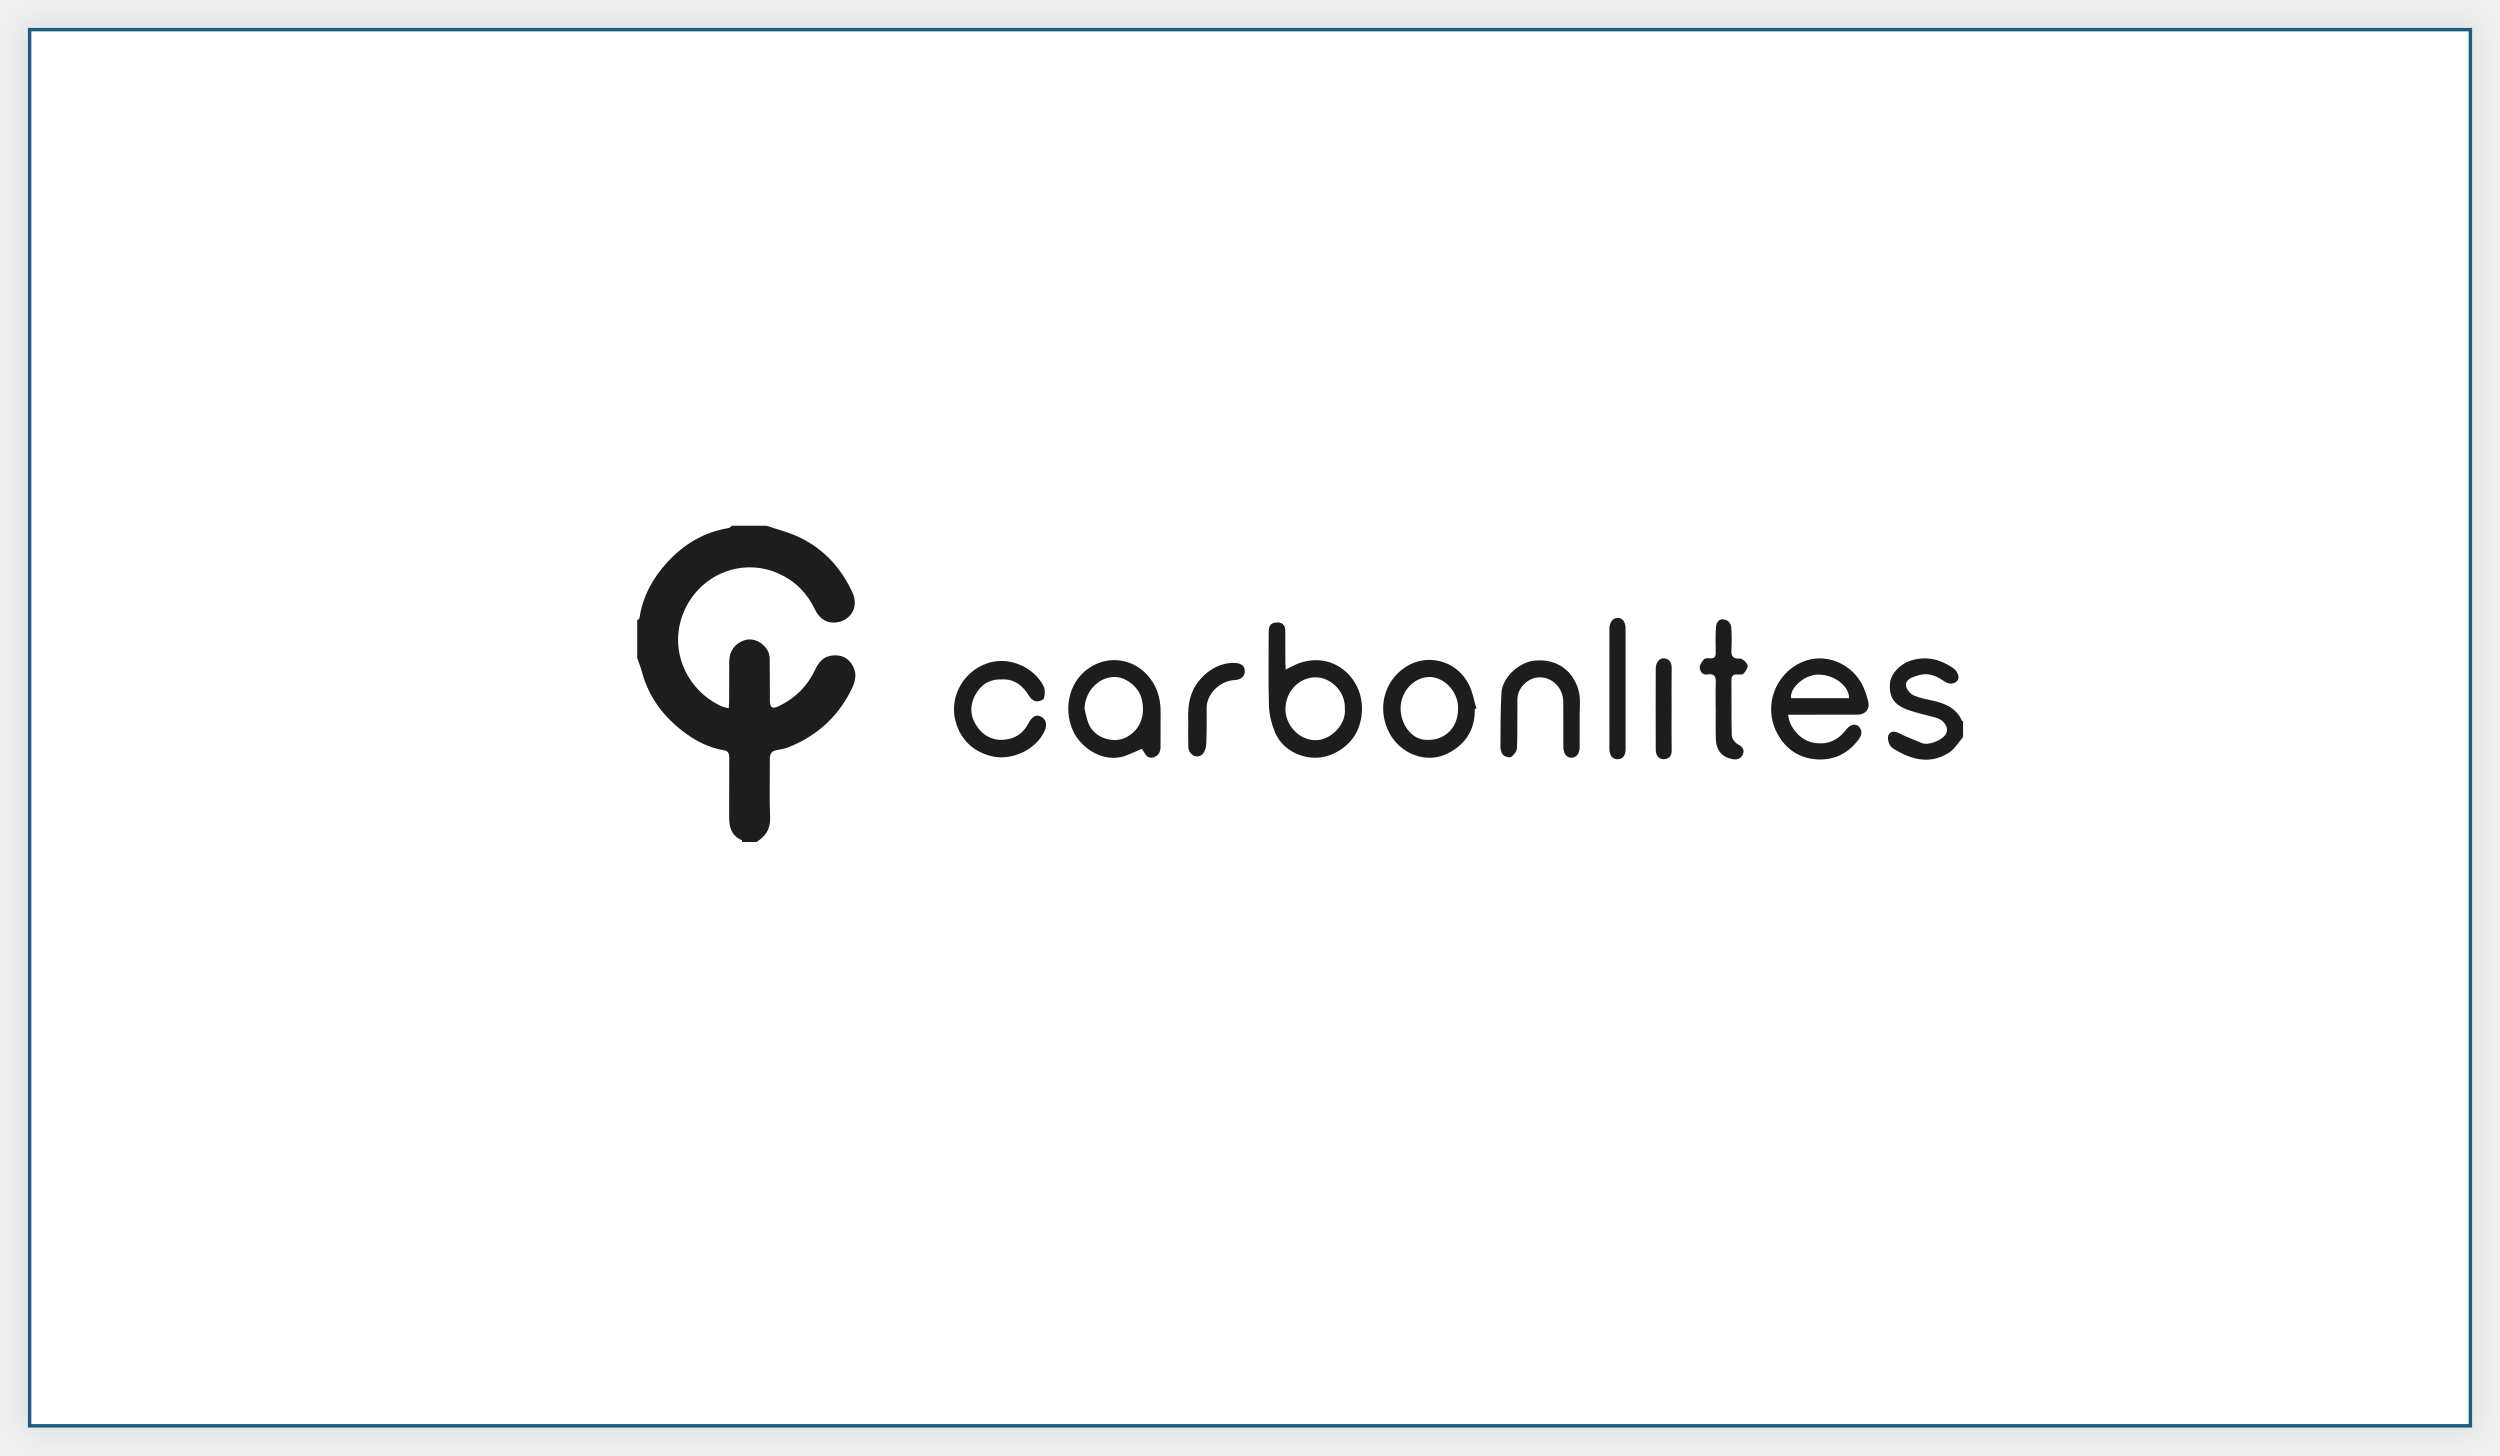
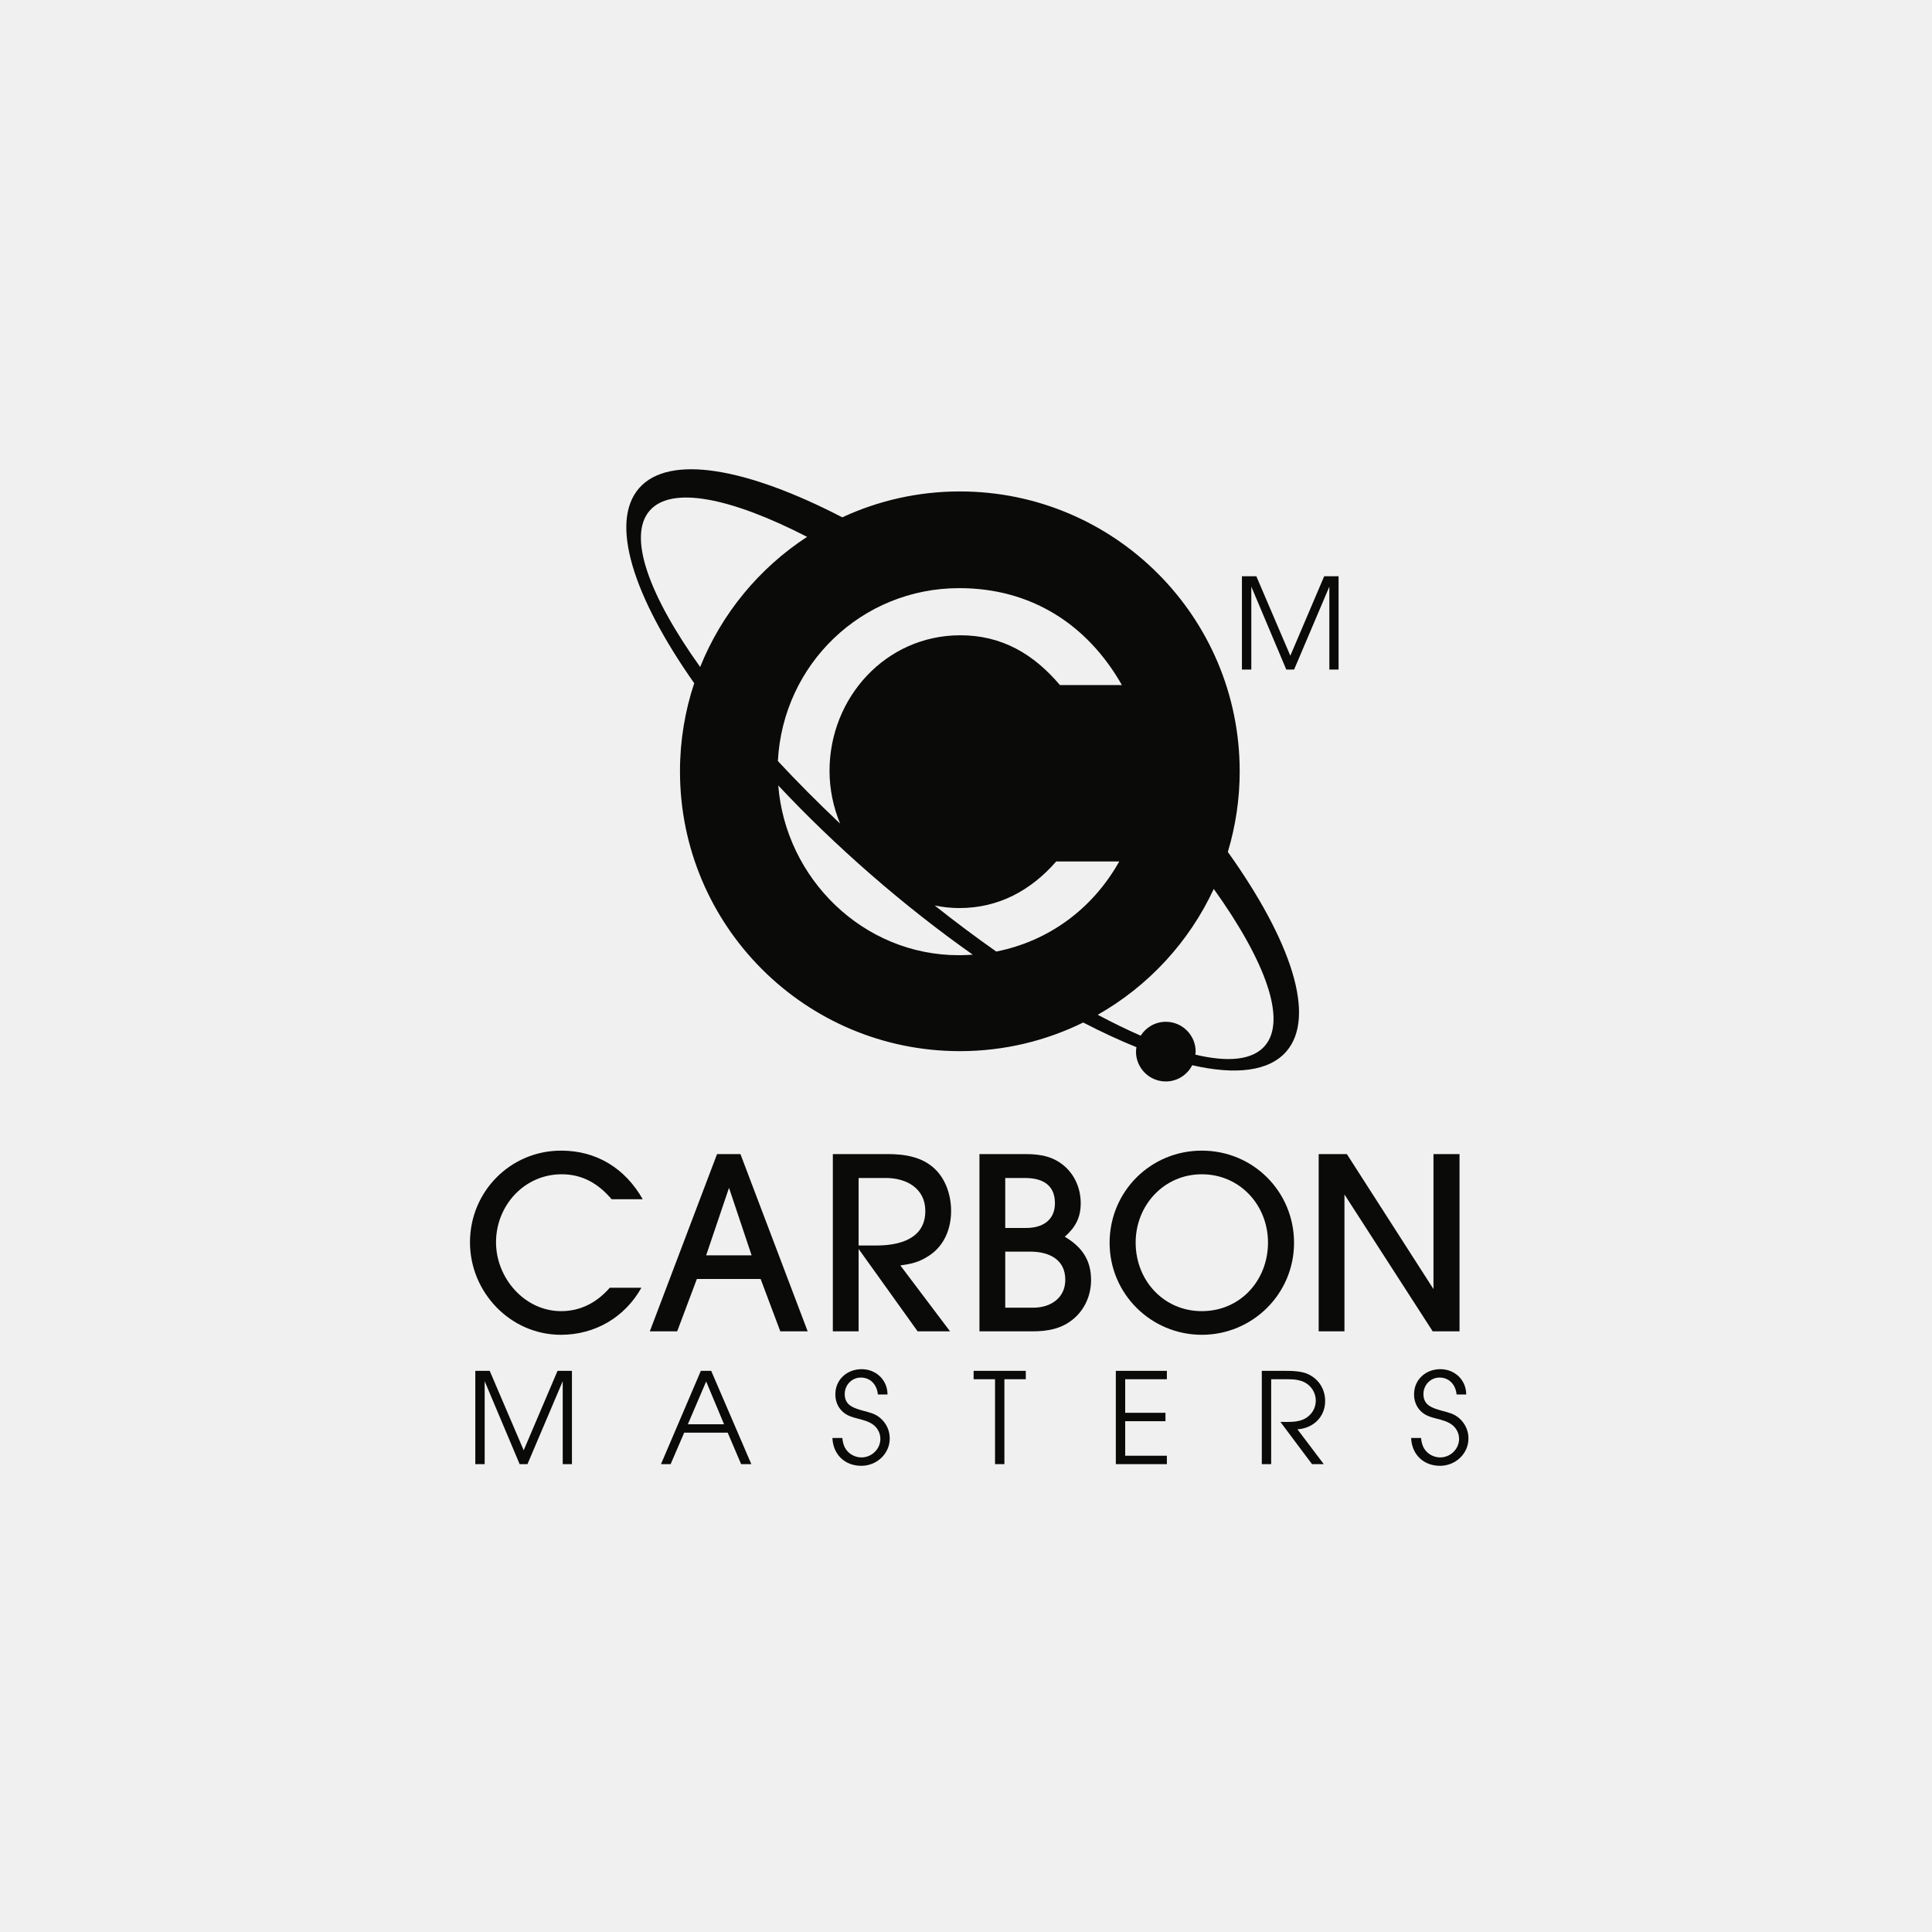
- <svg xmlns="http://www.w3.org/2000/svg" width="718" height="418" viewBox="0 0 718 418" fill="none">
-   <g filter="url(#filter0_d_423_284)">
-     <rect x="9" y="9" width="700" height="400" fill="white" />
-     <rect x="8.5" y="8.5" width="701" height="401" stroke="#004970" stroke-opacity="0.88" />
-     <path fill-rule="evenodd" clip-rule="evenodd" d="M220.22 151C221.694 151.479 223.159 151.99 224.645 152.432C234.088 155.238 240.76 161.348 244.809 170.136C246.989 174.866 243.691 178.826 239.348 178.812C236.97 178.804 235.173 177.372 234.104 175.124C231.873 170.439 228.488 166.928 223.696 164.762C213.636 160.217 202.066 164.492 197.053 174.317C191.413 185.365 196.627 197.904 207.108 202.793C207.704 203.073 208.387 203.161 209.29 203.414C209.339 202.612 209.413 201.972 209.414 201.331C209.425 197.547 209.403 193.765 209.428 189.983C209.447 186.929 211.131 184.678 213.967 183.835C216.305 183.141 218.987 184.309 220.461 186.821C220.866 187.509 221.039 188.426 221.053 189.243C221.119 193.212 221.095 197.183 221.109 201.149C221.117 203.26 221.811 203.707 223.692 202.799C228.424 200.517 231.942 197.021 234.154 192.233C235.556 189.2 237.597 187.967 240.704 188.25C242.931 188.453 245.07 190.325 245.588 193.104C245.827 194.39 245.478 195.967 244.918 197.195C241.172 205.378 235.022 211.119 226.701 214.512C225.587 214.966 224.375 215.23 223.18 215.417C221.689 215.655 221.078 216.395 221.09 217.914C221.136 223.556 220.937 229.204 221.172 234.838C221.312 238.166 219.831 240.216 217.244 241.826C215.877 241.826 214.514 241.826 213.149 241.826C213.118 241.645 213.144 241.341 213.055 241.301C210.132 240.078 209.403 237.661 209.416 234.789C209.438 229.089 209.4 223.386 209.439 217.686C209.447 216.566 209.246 215.707 208.005 215.498C203.51 214.741 199.572 212.713 196.035 209.968C190.414 205.597 186.302 200.126 184.417 193.14C184.034 191.725 183.476 190.358 183 188.97C183 185.37 183 181.771 183 178.173C183.226 177.951 183.614 177.753 183.652 177.505C184.577 171.312 187.451 166.05 191.609 161.516C196.368 156.325 202.159 152.813 209.23 151.661C209.573 151.605 209.86 151.228 210.173 151C213.518 151 216.87 151 220.22 151Z" fill="#1D1D1D" />
-     <path fill-rule="evenodd" clip-rule="evenodd" d="M563.795 211.677C562.515 213.158 561.478 215.017 559.906 216.057C555.024 219.288 550.008 218.545 545.143 215.796C544.268 215.305 543.227 214.782 542.757 213.981C542.284 213.167 542.025 211.796 542.405 211.033C542.886 210.063 544.028 209.873 545.289 210.524C547.433 211.628 549.729 212.448 551.957 213.401C553.882 214.226 557.756 212.561 558.789 210.923C559.87 209.207 558.524 206.818 556.007 206.118C553.26 205.351 550.441 204.786 547.771 203.814C544.397 202.578 542.418 200.509 542.801 196.264C543.064 193.35 545.83 190.612 548.855 189.689C553.333 188.325 557.225 189.343 560.914 191.856C562.312 192.81 562.977 194.765 562.064 195.612C560.955 196.647 559.571 196.479 558.357 195.651C556.439 194.339 554.434 193.325 552.021 193.716C551.137 193.859 550.251 194.129 549.411 194.459C548.176 194.938 547.059 195.871 547.444 197.2C547.735 198.202 548.718 199.328 549.676 199.752C551.404 200.509 553.333 200.82 555.194 201.246C558.739 202.064 561.907 203.39 563.475 207.032C563.512 207.122 563.685 207.148 563.795 207.21C563.795 208.694 563.795 210.186 563.795 211.677Z" fill="#1D1D1D" />
-     <path fill-rule="evenodd" clip-rule="evenodd" d="M369.245 192.292C370.64 191.621 371.791 190.939 373.03 190.493C383.254 186.826 391.935 195.12 391.112 204.763C390.649 210.177 387.941 214.077 382.998 216.45C376.858 219.398 368.777 216.604 366.174 210.315C365.205 207.975 364.532 205.352 364.448 202.836C364.219 195.779 364.368 188.711 364.367 181.647C364.365 180.164 364.654 178.91 366.484 178.779C368.223 178.657 369.121 179.429 369.138 181.19C369.171 184.226 369.146 187.262 369.154 190.3C369.156 190.891 369.206 191.486 369.245 192.292ZM386.24 203.673C386.508 198.482 382.087 194.484 377.764 194.528C372.986 194.574 369.289 198.633 369.17 203.473C369.055 208.025 372.925 212.575 377.823 212.582C382.305 212.591 386.64 207.962 386.24 203.673Z" fill="#1D1D1D" />
-     <path fill-rule="evenodd" clip-rule="evenodd" d="M513.549 205.262C513.851 208.848 517.002 212.548 520.635 213.269C524.83 214.103 527.882 212.635 530.345 209.398C531.314 208.124 532.938 207.698 533.849 208.637C534.887 209.715 534.754 211.045 533.93 212.19C531.048 216.188 527.082 218.305 522.176 218.109C516.802 217.893 512.762 215.167 510.309 210.415C506.351 202.752 509.863 193.605 517.343 190.228C524.241 187.114 532.138 190.677 535.108 197.205C535.685 198.466 536.1 199.807 536.486 201.141C537.176 203.548 535.872 205.251 533.362 205.257C527.472 205.273 521.583 205.264 515.695 205.264C515.021 205.262 514.35 205.262 513.549 205.262ZM531.045 200.516C531.11 196.821 526.297 193.422 521.654 193.771C517.935 194.051 513.958 197.723 514.39 200.516C519.942 200.516 525.494 200.516 531.045 200.516Z" fill="#1D1D1D" />
-     <path fill-rule="evenodd" clip-rule="evenodd" d="M327.947 215.064C326.393 215.733 324.934 216.425 323.428 216.996C317.213 219.352 310.393 215.068 308.049 209.606C305.255 203.09 307.157 194.847 313.916 191.159C319.974 187.853 327.285 189.868 331.064 195.911C332.718 198.553 333.355 201.509 333.325 204.623C333.295 207.97 333.336 211.318 333.303 214.662C333.289 216.085 332.563 217.162 331.207 217.545C329.846 217.925 329.073 216.985 328.478 215.898C328.305 215.579 328.088 215.282 327.947 215.064ZM311.495 203.664C311.849 205.007 312.097 206.387 312.578 207.683C314.104 211.793 319.605 213.754 323.483 211.742C327.953 209.425 328.932 204.705 327.862 200.628C326.993 197.321 323.673 194.783 320.844 194.477C315.766 193.93 311.447 198.648 311.495 203.664Z" fill="#1D1D1D" />
-     <path fill-rule="evenodd" clip-rule="evenodd" d="M423.553 203.646C423.682 209.269 421.138 213.45 416.328 216.116C409.745 219.763 402.274 216.411 399.164 210.766C395.366 203.866 397.364 195.753 403.596 191.616C409.716 187.557 418.224 189.48 421.862 196.605C422.942 198.719 423.329 201.182 424.032 203.492C423.875 203.541 423.712 203.592 423.553 203.646ZM418.755 203.544C418.918 199.028 415.232 194.852 411.189 194.468C406.287 194.007 401.727 198.838 402.296 204.387C402.724 208.565 405.516 212.013 408.886 212.424C414.544 213.116 418.78 209.299 418.755 203.544Z" fill="#1D1D1D" />
-     <path fill-rule="evenodd" clip-rule="evenodd" d="M287.637 195.138C284.044 195.006 281.527 196.778 279.975 199.83C278.349 203.023 278.721 206.211 280.897 209.06C283.141 211.996 286.264 213.012 289.777 212.238C292.298 211.682 294.218 210.017 295.418 207.661C296.321 205.885 297.544 205.142 298.755 205.694C300.389 206.437 300.86 207.98 300.031 209.872C297.642 215.321 290.552 218.576 284.844 217.195C279.827 215.986 276.497 212.959 274.795 208.332C272.187 201.245 276.02 192.95 283.752 190.426C290.19 188.327 297.208 191.978 299.72 197.092C300.197 198.063 300.142 199.503 299.812 200.566C299.652 201.078 298.215 201.545 297.469 201.413C296.723 201.278 295.916 200.489 295.485 199.778C293.907 197.189 291.486 194.874 287.637 195.138Z" fill="#1D1D1D" />
-     <path fill-rule="evenodd" clip-rule="evenodd" d="M453.678 207.357C453.678 209.778 453.689 212.195 453.675 214.612C453.663 216.411 452.766 217.576 451.398 217.622C449.962 217.67 448.999 216.483 448.99 214.557C448.971 210.216 449.024 205.876 448.966 201.535C448.907 197.426 445.666 194.314 441.81 194.542C438.752 194.727 435.84 197.632 435.799 200.694C435.733 205.403 435.854 210.122 435.688 214.827C435.653 215.726 434.81 216.819 434.024 217.386C433.586 217.702 432.286 217.358 431.764 216.886C431.229 216.39 430.929 215.377 430.932 214.595C430.947 209.39 430.921 204.18 431.213 198.989C431.466 194.503 436.322 190.141 440.781 189.718C447.075 189.118 451.767 192.558 453.37 198.29C454.052 200.716 453.614 203.456 453.678 206.057C453.686 206.489 453.678 206.924 453.678 207.357Z" fill="#1D1D1D" />
-     <path fill-rule="evenodd" clip-rule="evenodd" d="M492.746 203.682C492.746 201.203 492.664 198.725 492.773 196.249C492.853 194.468 492.531 193.351 490.388 193.708C488.94 193.95 488.254 192.794 488.172 191.754C488.109 190.969 488.796 190.006 489.392 189.34C489.697 188.994 490.545 189.016 491.131 189.063C492.37 189.165 492.773 188.627 492.751 187.45C492.714 185.097 492.672 182.74 492.796 180.392C492.908 178.222 494.114 177.352 495.925 178.152C496.528 178.417 497.152 179.349 497.203 180.021C497.375 182.176 497.389 184.358 497.265 186.517C497.156 188.358 497.566 189.225 499.677 189.154C500.436 189.128 501.615 190.215 501.903 191.036C502.116 191.655 501.347 192.773 500.758 193.452C500.463 193.794 499.6 193.747 499.005 193.708C497.715 193.629 497.263 194.143 497.276 195.439C497.327 200.707 497.219 205.97 497.375 211.232C497.403 212.097 498.259 213.275 499.057 213.707C500.262 214.354 501.026 215.121 500.66 216.366C500.255 217.75 499.098 218.301 497.609 218.036C494.529 217.483 492.871 215.517 492.773 212.045C492.692 209.261 492.757 206.468 492.757 203.683C492.752 203.682 492.749 203.682 492.746 203.682Z" fill="#1D1D1D" />
-     <path fill-rule="evenodd" clip-rule="evenodd" d="M462.215 197.922C462.215 192.164 462.214 186.407 462.218 180.648C462.22 178.808 463.17 177.502 464.507 177.464C465.977 177.425 466.869 178.566 466.869 180.564C466.875 192.082 466.875 203.597 466.869 215.11C466.869 217.025 466.052 218.042 464.574 218.058C463.101 218.077 462.22 216.951 462.218 215.012C462.214 209.314 462.215 203.617 462.215 197.922Z" fill="#1D1D1D" />
-     <path fill-rule="evenodd" clip-rule="evenodd" d="M341.27 207.857C341.19 205.056 341.072 201.429 342.732 198.034C344.675 194.063 349.31 190.191 354.602 190.391C356.502 190.465 357.481 191.22 357.507 192.761C357.531 194.204 356.442 195.211 354.724 195.297C350.163 195.524 346.538 199.419 346.549 203.336C346.558 206.864 346.607 210.398 346.42 213.919C346.368 214.944 345.836 216.34 345.055 216.855C343.37 217.969 341.356 216.585 341.282 214.441C341.216 212.526 341.27 210.605 341.27 207.857Z" fill="#1D1D1D" />
-     <path fill-rule="evenodd" clip-rule="evenodd" d="M480.082 203.508C480.082 207.473 480.035 211.444 480.107 215.404C480.137 217.008 479.485 217.895 477.943 218.039C476.573 218.168 475.536 217.061 475.53 215.374C475.497 207.566 475.499 199.76 475.53 191.95C475.536 190.218 476.694 188.892 477.998 189.081C479.626 189.313 480.135 190.392 480.107 191.982C480.036 195.824 480.082 199.666 480.082 203.508Z" fill="#1D1D1D" />
+ <svg xmlns="http://www.w3.org/2000/svg" width="340px" height="340px" viewBox="0 0 340 340" version="1.1">
+   <g id="Carbon-masters" stroke="none" stroke-width="1" fill="none" fill-rule="evenodd">
+     <g id="Group-2">
+       <rect id="Rectangle" x="0" y="0" width="340" height="340" />
+       <g id="Group" transform="translate(82, 82)" fill="#0A0B09">
+         <path d="M16.844,124.653 C20.492,124.653 23.298,126.29 25.636,129.049 L31.109,129.049 C28.022,123.624 23.017,120.491 16.751,120.491 C7.818,120.491 0.709,127.694 0.709,136.626 C0.709,145.419 7.818,152.901 16.704,152.901 C22.69,152.901 27.928,149.862 30.875,144.624 L25.309,144.624 C23.064,147.196 20.212,148.739 16.751,148.739 C10.297,148.739 5.292,142.893 5.292,136.626 C5.292,130.173 10.25,124.653 16.844,124.653" id="Fill-1" />
+         <path d="M42.272,138.917 L46.294,127.038 L50.269,138.917 L42.272,138.917 Z M44.189,121.099 L32.357,152.294 L37.174,152.294 L40.635,143.081 L51.859,143.081 L55.32,152.294 L60.137,152.294 L48.305,121.099 L44.189,121.099 Z" id="Fill-3" />
+         <path d="M72.236,137.186 L69.103,137.186 L69.103,125.307 L73.92,125.307 C77.521,125.307 80.841,127.131 80.841,131.108 C80.841,136.018 76.305,137.186 72.236,137.186 M85.378,131.108 C85.378,128.442 84.489,125.588 82.525,123.717 C80.28,121.567 77.194,121.098 74.2,121.098 L64.566,121.098 L64.566,152.293 L69.103,152.293 L69.103,137.795 L79.486,152.293 L85.191,152.293 L76.445,140.694 C78.456,140.415 79.719,140.133 81.449,139.01 C84.162,137.28 85.378,134.241 85.378,131.108" id="Fill-4" />
+         <path d="M99.862,148.132 L94.905,148.132 L94.905,138.263 L99.301,138.263 C102.528,138.263 105.475,139.573 105.475,143.22 C105.475,146.448 102.856,148.132 99.862,148.132 Z M94.905,125.308 L98.366,125.308 C101.358,125.308 103.651,126.431 103.651,129.751 C103.651,132.792 101.405,134.101 98.6,134.101 L94.905,134.101 L94.905,125.308 Z M105.382,135.644 C107.253,134.007 108.188,132.277 108.188,129.751 C108.188,127.366 107.3,125.075 105.569,123.437 C103.51,121.521 101.173,121.099 98.46,121.099 L90.368,121.099 L90.368,152.294 L99.674,152.294 C102.341,152.294 104.819,151.872 106.925,150.095 C108.936,148.411 110.01,145.886 110.01,143.267 C110.01,139.712 108.374,137.421 105.382,135.644 Z" id="Fill-5" />
+         <path d="M129.501,148.739 C122.767,148.739 117.856,143.313 117.856,136.673 C117.856,130.126 122.813,124.653 129.501,124.653 C136.189,124.653 141.146,130.079 141.146,136.673 C141.146,143.313 136.282,148.739 129.501,148.739 M145.73,136.719 C145.73,127.694 138.526,120.491 129.501,120.491 C120.476,120.491 113.272,127.694 113.272,136.719 C113.272,145.698 120.567,152.901 129.501,152.901 C138.435,152.901 145.73,145.698 145.73,136.719" id="Fill-6" />
+         <polygon id="Fill-7" points="174.852 152.294 174.852 121.099 170.268 121.099 170.268 144.856 155.023 121.099 150.065 121.099 150.065 152.294 154.602 152.294 154.602 128.208 170.13 152.294" />
+         <polygon id="Fill-8" points="10.162 173.227 4.181 159.247 1.646 159.247 1.646 175.663 3.295 175.663 3.295 161.069 9.448 175.663 10.827 175.663 17.029 161.069 17.029 175.663 18.653 175.663 18.653 159.247 16.118 159.247" />
+         <path d="M39.048,168.649 L42.272,161.118 L45.423,168.649 L39.048,168.649 Z M41.337,159.247 L34.322,175.663 L36.021,175.663 L38.408,170.126 L46.063,170.126 L48.425,175.663 L50.222,175.663 L43.158,159.247 L41.337,159.247 Z" id="Fill-9" />
+         <path d="M69.88,166.261 C68.231,165.793 66.656,165.327 66.656,163.333 C66.656,161.756 67.886,160.429 69.486,160.429 C71.234,160.429 72.341,161.733 72.489,163.406 L74.187,163.406 C74.187,160.846 72.169,158.952 69.634,158.952 C67.074,158.952 65.007,160.773 65.007,163.381 C65.007,164.489 65.376,165.523 66.164,166.311 C67.69,167.886 70.175,167.468 71.824,168.846 C72.514,169.436 72.932,170.298 72.932,171.208 C72.932,173.005 71.406,174.482 69.609,174.482 C68.797,174.482 67.96,174.162 67.37,173.619 C66.607,172.93 66.336,172.07 66.237,171.061 L64.49,171.061 C64.613,173.965 66.656,175.958 69.585,175.958 C72.267,175.958 74.581,173.865 74.581,171.136 C74.581,169.756 73.99,168.477 72.932,167.565 C71.997,166.752 71.037,166.581 69.88,166.261" id="Fill-10" />
+         <polygon id="Fill-11" points="89.342 160.723 93.109 160.723 93.109 175.662 94.757 175.662 94.757 160.723 98.523 160.723 98.523 159.246 89.342 159.246" />
+         <polygon id="Fill-12" points="114.367 175.663 123.35 175.663 123.35 174.186 116.015 174.186 116.015 168.108 123.104 168.108 123.104 166.63 116.015 166.63 116.015 160.724 123.35 160.724 123.35 159.247 114.367 159.247" />
+         <path d="M151.205,164.563 C151.205,162.52 150.122,160.749 148.275,159.862 C147.119,159.295 145.47,159.247 144.215,159.247 L140.056,159.247 L140.056,175.663 L141.704,175.663 L141.704,160.723 L144.559,160.723 C145.667,160.723 146.774,160.797 147.759,161.364 C148.866,162.002 149.556,163.209 149.556,164.489 C149.556,165.819 148.842,166.975 147.685,167.639 C146.405,168.354 144.756,168.231 143.329,168.231 L148.892,175.663 L150.959,175.663 L146.331,169.534 C149.088,169.362 151.205,167.37 151.205,164.563" id="Fill-13" />
+         <path d="M174.776,167.565 C173.84,166.752 172.88,166.581 171.724,166.26 C170.075,165.794 168.5,165.327 168.5,163.333 C168.5,161.756 169.73,160.428 171.33,160.428 C173.078,160.428 174.185,161.733 174.333,163.407 L176.031,163.407 C176.031,160.846 174.012,158.952 171.477,158.952 C168.918,158.952 166.85,160.772 166.85,163.381 C166.85,164.489 167.219,165.522 168.007,166.311 C169.533,167.885 172.019,167.467 173.669,168.846 C174.357,169.436 174.776,170.297 174.776,171.208 C174.776,173.004 173.25,174.481 171.453,174.481 C170.641,174.481 169.804,174.163 169.213,173.62 C168.451,172.93 168.179,172.069 168.081,171.061 L166.334,171.061 C166.457,173.965 168.5,175.958 171.428,175.958 C174.111,175.958 176.424,173.866 176.424,171.135 C176.424,169.756 175.834,168.477 174.776,167.565" id="Fill-14" />
+         <polygon id="Fill-15" points="151.034 19.414 145.077 33.393 139.096 19.414 136.561 19.414 136.561 35.83 138.21 35.83 138.21 21.235 144.364 35.83 145.742 35.83 151.944 21.235 151.944 35.83 153.569 35.83 153.569 19.414" />
+         <path d="M140.58,102.071 C138.405,104.569 134.111,104.967 128.361,103.599 C128.38,103.423 128.415,103.25 128.415,103.067 C128.415,100.169 126.065,97.817 123.165,97.817 C121.302,97.817 119.675,98.796 118.743,100.259 C116.348,99.217 113.819,97.987 111.186,96.583 C120.095,91.526 127.268,83.777 131.602,74.435 C140.729,87.178 144.505,97.561 140.58,102.071 M93.326,85.457 C89.772,82.958 86.146,80.254 82.484,77.346 C83.884,77.641 85.332,77.804 86.821,77.804 C93.719,77.804 99.405,74.728 103.879,69.601 L114.972,69.601 C110.212,78.064 102.45,83.645 93.326,85.457 M86.727,86.1 C69.888,86.1 56.26,72.615 54.959,56.224 C59.881,61.477 65.368,66.777 71.331,71.966 C77.298,77.158 83.306,81.857 89.189,86.006 C88.376,86.064 87.556,86.1 86.727,86.1 M86.821,21.502 C99.311,21.502 109.286,27.747 115.437,38.56 L104.531,38.56 C99.871,33.06 94.278,29.798 87.007,29.798 C73.864,29.798 63.983,40.797 63.983,53.66 C63.983,56.871 64.646,60.024 65.843,62.94 C61.925,59.247 58.266,55.56 54.894,51.933 C55.776,34.938 69.596,21.502 86.821,21.502 M41.215,35.376 C32.156,22.693 28.418,12.363 32.33,7.867 C36.168,3.456 46.592,5.571 60.034,12.476 C51.628,17.963 45.007,25.946 41.215,35.376 M136.165,53.735 C136.165,26.534 114.115,4.485 86.915,4.485 C79.523,4.485 72.518,6.124 66.226,9.041 C49.412,0.331 35.734,-2.137 30.461,3.921 C25.234,9.928 29.428,22.953 40.169,38.233 C38.553,43.109 37.665,48.317 37.665,53.735 C37.665,80.935 59.715,102.985 86.915,102.985 C94.709,102.985 102.076,101.167 108.627,97.944 C111.877,99.626 115.017,101.089 117.994,102.286 C117.955,102.544 117.915,102.8 117.915,103.067 C117.915,105.967 120.266,108.319 123.165,108.319 C125.198,108.319 126.94,107.151 127.812,105.462 C135.462,107.212 141.318,106.551 144.368,103.048 C149.687,96.936 145.244,83.554 134.079,67.927 C135.431,63.432 136.165,58.67 136.165,53.735" id="Fill-16" />
+       </g>
+     </g>
  </g>
-   <defs>
-     <filter id="filter0_d_423_284" x="0" y="0" width="718" height="418" filterUnits="userSpaceOnUse" color-interpolation-filters="sRGB">
-       <feFlood flood-opacity="0" result="BackgroundImageFix" />
-       <feColorMatrix in="SourceAlpha" type="matrix" values="0 0 0 0 0 0 0 0 0 0 0 0 0 0 0 0 0 0 127 0" result="hardAlpha" />
-       <feOffset />
-       <feGaussianBlur stdDeviation="4" />
-       <feComposite in2="hardAlpha" operator="out" />
-       <feColorMatrix type="matrix" values="0 0 0 0 0 0 0 0 0 0 0 0 0 0 0 0 0 0 0.1 0" />
-       <feBlend mode="normal" in2="BackgroundImageFix" result="effect1_dropShadow_423_284" />
-       <feBlend mode="normal" in="SourceGraphic" in2="effect1_dropShadow_423_284" result="shape" />
-     </filter>
-   </defs>
</svg>
